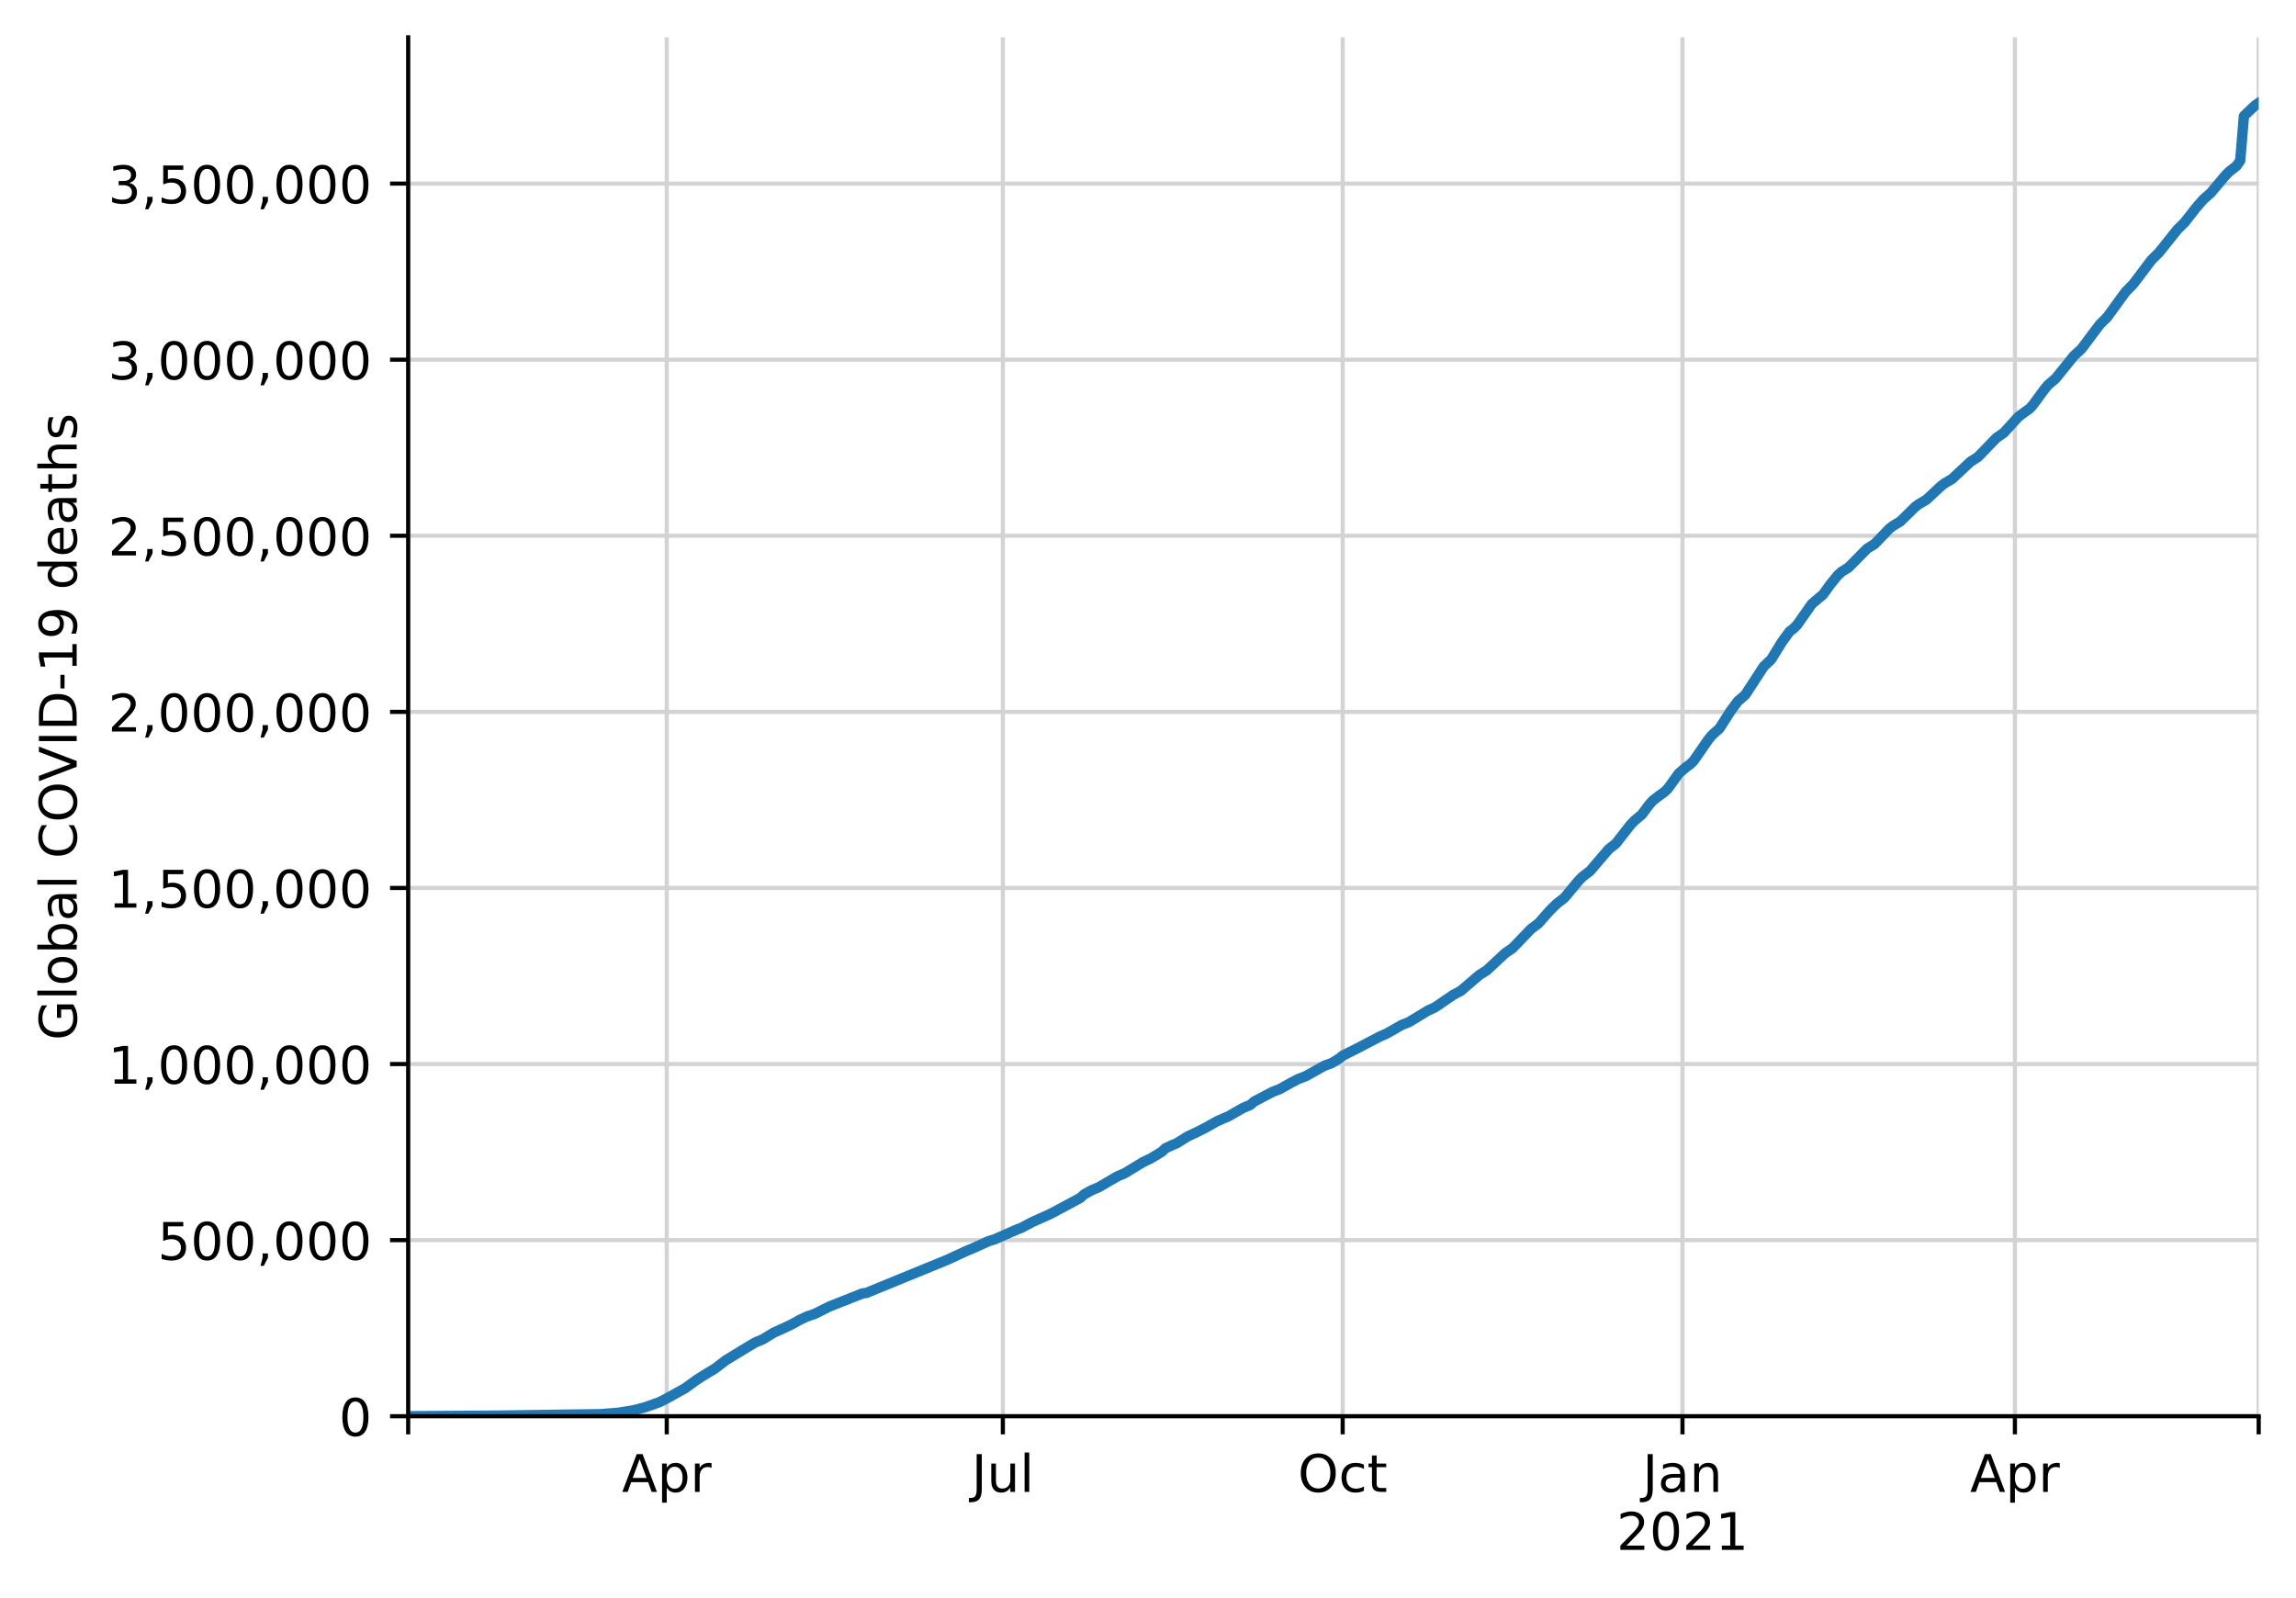
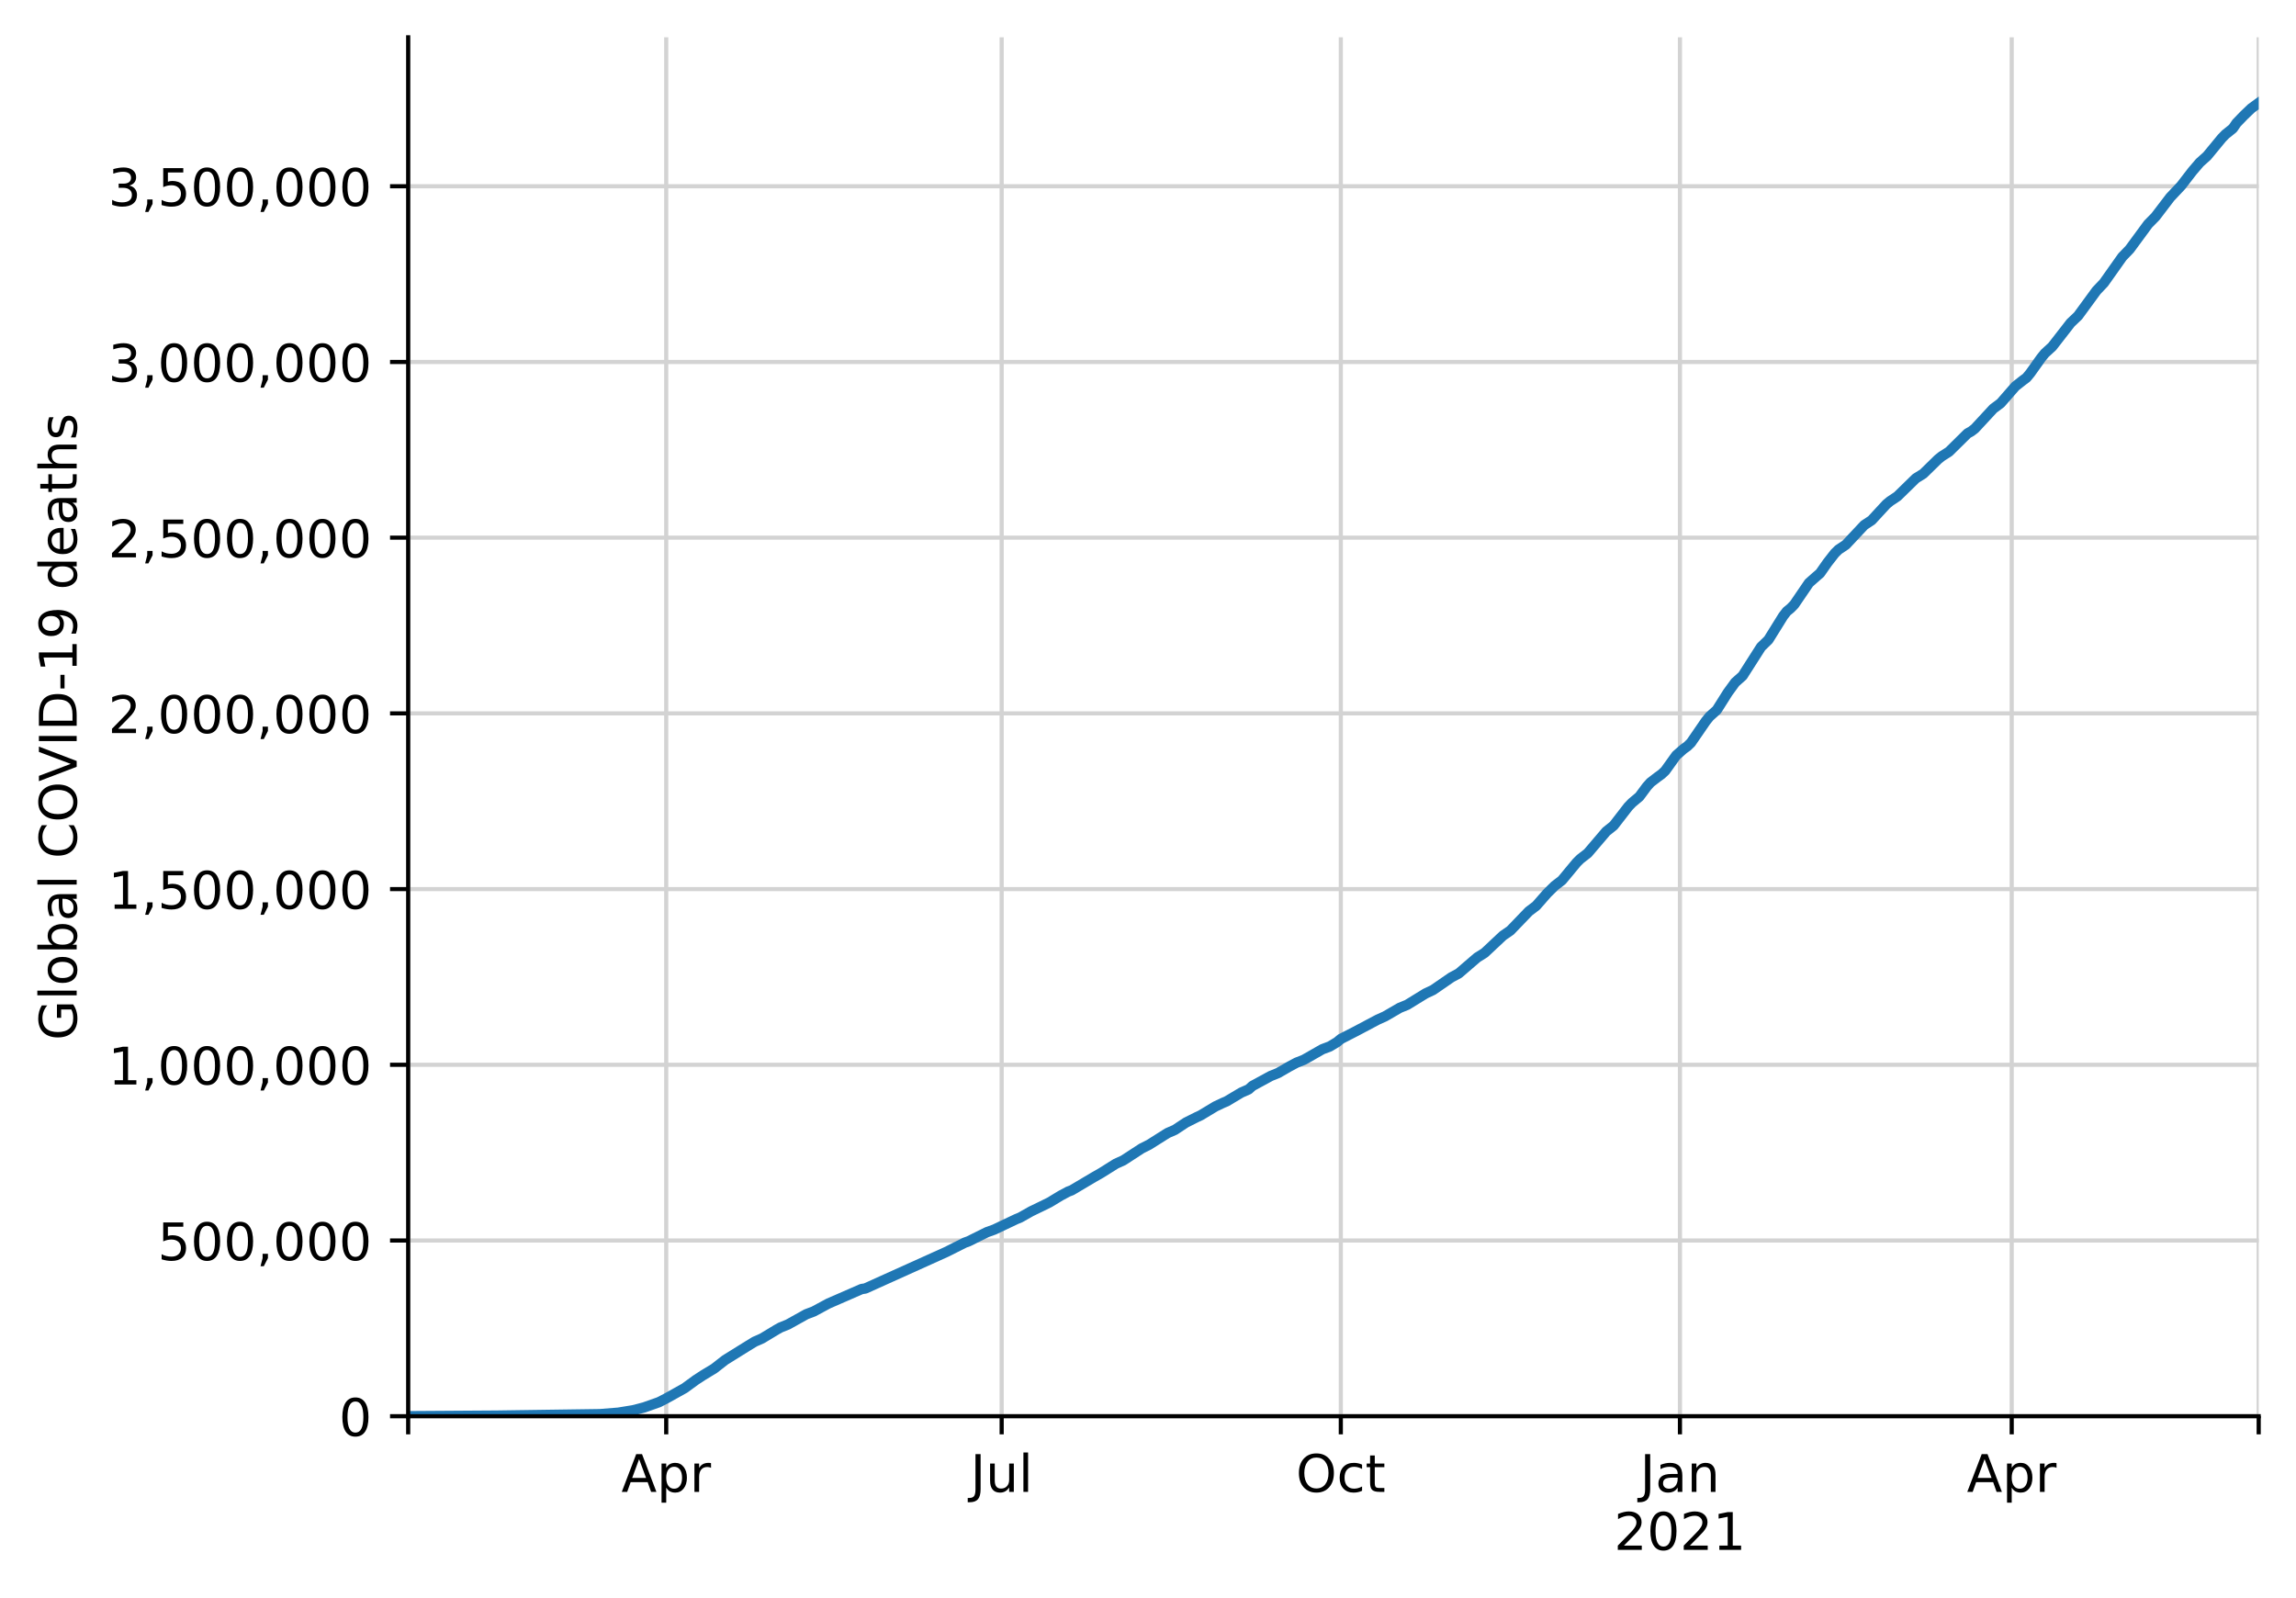
<svg xmlns="http://www.w3.org/2000/svg" xmlns:xlink="http://www.w3.org/1999/xlink" height="308.388pt" version="1.1" viewBox="0 0 443.092 308.388" width="443.092pt">
  <defs>
    <style type="text/css">
*{stroke-linecap:butt;stroke-linejoin:round;}
  </style>
  </defs>
  <g id="figure_1">
    <g id="patch_1">
      <path d="M 0 308.388  L 443.092 308.388  L 443.092 0  L 0 0  z " style="fill:#ffffff;" />
    </g>
    <g id="axes_1">
      <g id="patch_2">
        <path d="M 78.772 273.312  L 435.892 273.312  L 435.892 7.2  L 78.772 7.2  z " style="fill:#ffffff;" />
      </g>
      <g id="matplotlib.axis_1">
        <g id="xtick_1">
          <g id="line2d_1">
-             <path clip-path="url(#p95d983fa10)" d="M 78.772 273.312  L 78.772 7.2  " style="fill:none;stroke:#d3d3d3;stroke-linecap:square;stroke-width:0.8;" />
+             <path clip-path="url(#p50f7c7bfc7)" d="M 78.772 273.312  L 78.772 7.2  " style="fill:none;stroke:#d3d3d3;stroke-linecap:square;stroke-width:0.8;" />
          </g>
          <g id="line2d_2">
            <defs>
-               <path d="M 0 0  L 0 3.5  " id="m75d530a889" style="stroke:#000000;stroke-width:0.8;" />
-             </defs>
-             <g>
-               <use style="stroke:#000000;stroke-width:0.8;" x="78.772" xlink:href="#m75d530a889" y="273.312" />
+               <path d="M 0 0  L 0 3.5  " id="m0b26cf4334" style="stroke:#000000;stroke-width:0.8;" />
+             </defs>
+             <g>
+               <use style="stroke:#000000;stroke-width:0.8;" x="78.772" xlink:href="#m0b26cf4334" y="273.312" />
            </g>
          </g>
        </g>
        <g id="xtick_2">
          <g id="line2d_3">
-             <path clip-path="url(#p95d983fa10)" d="M 128.669 273.312  L 128.669 7.2  " style="fill:none;stroke:#d3d3d3;stroke-linecap:square;stroke-width:0.8;" />
+             <path clip-path="url(#p50f7c7bfc7)" d="M 128.569 273.312  L 128.569 7.2  " style="fill:none;stroke:#d3d3d3;stroke-linecap:square;stroke-width:0.8;" />
          </g>
          <g id="line2d_4">
            <g>
-               <use style="stroke:#000000;stroke-width:0.8;" x="128.669" xlink:href="#m75d530a889" y="273.312" />
+               <use style="stroke:#000000;stroke-width:0.8;" x="128.569" xlink:href="#m0b26cf4334" y="273.312" />
            </g>
          </g>
          <g id="text_1">
            <defs>
              <path d="M 34.188 63.188  L 20.797 26.906  L 47.609 26.906  z M 28.609 72.906  L 39.797 72.906  L 67.578 0  L 57.328 0  L 50.688 18.703  L 17.828 18.703  L 11.188 0  L 0.781 0  z " id="DejaVuSans-65" />
              <path d="M 18.109 8.203  L 18.109 -20.797  L 9.078 -20.797  L 9.078 54.688  L 18.109 54.688  L 18.109 46.391  Q 20.953 51.266 25.266 53.625  Q 29.594 56 35.594 56  Q 45.562 56 51.781 48.094  Q 58.016 40.188 58.016 27.297  Q 58.016 14.406 51.781 6.484  Q 45.562 -1.422 35.594 -1.422  Q 29.594 -1.422 25.266 0.953  Q 20.953 3.328 18.109 8.203  z M 48.688 27.297  Q 48.688 37.203 44.609 42.844  Q 40.531 48.484 33.406 48.484  Q 26.266 48.484 22.188 42.844  Q 18.109 37.203 18.109 27.297  Q 18.109 17.391 22.188 11.75  Q 26.266 6.109 33.406 6.109  Q 40.531 6.109 44.609 11.75  Q 48.688 17.391 48.688 27.297  z " id="DejaVuSans-112" />
              <path d="M 41.109 46.297  Q 39.594 47.172 37.812 47.578  Q 36.031 48 33.891 48  Q 26.266 48 22.188 43.047  Q 18.109 38.094 18.109 28.812  L 18.109 0  L 9.078 0  L 9.078 54.688  L 18.109 54.688  L 18.109 46.188  Q 20.953 51.172 25.484 53.578  Q 30.031 56 36.531 56  Q 37.453 56 38.578 55.875  Q 39.703 55.766 41.062 55.516  z " id="DejaVuSans-114" />
            </defs>
-             <g transform="translate(120.0189 287.9104)scale(0.1 -0.1)">
+             <g transform="translate(119.9195 287.9104)scale(0.1 -0.1)">
              <use xlink:href="#DejaVuSans-65" />
              <use x="68.408" xlink:href="#DejaVuSans-112" />
              <use x="131.885" xlink:href="#DejaVuSans-114" />
            </g>
          </g>
        </g>
        <g id="xtick_3">
          <g id="line2d_5">
-             <path clip-path="url(#p95d983fa10)" d="M 193.535 273.312  L 193.535 7.2  " style="fill:none;stroke:#d3d3d3;stroke-linecap:square;stroke-width:0.8;" />
+             <path clip-path="url(#p50f7c7bfc7)" d="M 193.306 273.312  L 193.306 7.2  " style="fill:none;stroke:#d3d3d3;stroke-linecap:square;stroke-width:0.8;" />
          </g>
          <g id="line2d_6">
            <g>
-               <use style="stroke:#000000;stroke-width:0.8;" x="193.535" xlink:href="#m75d530a889" y="273.312" />
+               <use style="stroke:#000000;stroke-width:0.8;" x="193.306" xlink:href="#m0b26cf4334" y="273.312" />
            </g>
          </g>
          <g id="text_2">
            <defs>
              <path d="M 9.812 72.906  L 19.672 72.906  L 19.672 5.078  Q 19.672 -8.109 14.672 -14.062  Q 9.672 -20.016 -1.422 -20.016  L -5.172 -20.016  L -5.172 -11.719  L -2.094 -11.719  Q 4.438 -11.719 7.125 -8.047  Q 9.812 -4.391 9.812 5.078  z " id="DejaVuSans-74" />
              <path d="M 8.5 21.578  L 8.5 54.688  L 17.484 54.688  L 17.484 21.922  Q 17.484 14.156 20.5 10.266  Q 23.531 6.391 29.594 6.391  Q 36.859 6.391 41.078 11.031  Q 45.312 15.672 45.312 23.688  L 45.312 54.688  L 54.297 54.688  L 54.297 0  L 45.312 0  L 45.312 8.406  Q 42.047 3.422 37.719 1  Q 33.406 -1.422 27.688 -1.422  Q 18.266 -1.422 13.375 4.438  Q 8.5 10.297 8.5 21.578  z M 31.109 56  z " id="DejaVuSans-117" />
              <path d="M 9.422 75.984  L 18.406 75.984  L 18.406 0  L 9.422 0  z " id="DejaVuSans-108" />
            </defs>
-             <g transform="translate(187.5022 287.9104)scale(0.1 -0.1)">
+             <g transform="translate(187.2736 287.9104)scale(0.1 -0.1)">
              <use xlink:href="#DejaVuSans-74" />
              <use x="29.492" xlink:href="#DejaVuSans-117" />
              <use x="92.871" xlink:href="#DejaVuSans-108" />
            </g>
          </g>
        </g>
        <g id="xtick_4">
          <g id="line2d_7">
-             <path clip-path="url(#p95d983fa10)" d="M 259.114 273.312  L 259.114 7.2  " style="fill:none;stroke:#d3d3d3;stroke-linecap:square;stroke-width:0.8;" />
+             <path clip-path="url(#p50f7c7bfc7)" d="M 258.755 273.312  L 258.755 7.2  " style="fill:none;stroke:#d3d3d3;stroke-linecap:square;stroke-width:0.8;" />
          </g>
          <g id="line2d_8">
            <g>
-               <use style="stroke:#000000;stroke-width:0.8;" x="259.114" xlink:href="#m75d530a889" y="273.312" />
+               <use style="stroke:#000000;stroke-width:0.8;" x="258.755" xlink:href="#m0b26cf4334" y="273.312" />
            </g>
          </g>
          <g id="text_3">
            <defs>
              <path d="M 39.406 66.219  Q 28.656 66.219 22.328 58.203  Q 16.016 50.203 16.016 36.375  Q 16.016 22.609 22.328 14.594  Q 28.656 6.594 39.406 6.594  Q 50.141 6.594 56.422 14.594  Q 62.703 22.609 62.703 36.375  Q 62.703 50.203 56.422 58.203  Q 50.141 66.219 39.406 66.219  z M 39.406 74.219  Q 54.734 74.219 63.906 63.938  Q 73.094 53.656 73.094 36.375  Q 73.094 19.141 63.906 8.859  Q 54.734 -1.422 39.406 -1.422  Q 24.031 -1.422 14.812 8.828  Q 5.609 19.094 5.609 36.375  Q 5.609 53.656 14.812 63.938  Q 24.031 74.219 39.406 74.219  z " id="DejaVuSans-79" />
              <path d="M 48.781 52.594  L 48.781 44.188  Q 44.969 46.297 41.141 47.344  Q 37.312 48.391 33.406 48.391  Q 24.656 48.391 19.812 42.844  Q 14.984 37.312 14.984 27.297  Q 14.984 17.281 19.812 11.734  Q 24.656 6.203 33.406 6.203  Q 37.312 6.203 41.141 7.25  Q 44.969 8.297 48.781 10.406  L 48.781 2.094  Q 45.016 0.344 40.984 -0.531  Q 36.969 -1.422 32.422 -1.422  Q 20.062 -1.422 12.781 6.344  Q 5.516 14.109 5.516 27.297  Q 5.516 40.672 12.859 48.328  Q 20.219 56 33.016 56  Q 37.156 56 41.109 55.141  Q 45.062 54.297 48.781 52.594  z " id="DejaVuSans-99" />
              <path d="M 18.312 70.219  L 18.312 54.688  L 36.812 54.688  L 36.812 47.703  L 18.312 47.703  L 18.312 18.016  Q 18.312 11.328 20.141 9.422  Q 21.969 7.516 27.594 7.516  L 36.812 7.516  L 36.812 0  L 27.594 0  Q 17.188 0 13.234 3.875  Q 9.281 7.766 9.281 18.016  L 9.281 47.703  L 2.688 47.703  L 2.688 54.688  L 9.281 54.688  L 9.281 70.219  z " id="DejaVuSans-116" />
            </defs>
-             <g transform="translate(250.4686 287.9104)scale(0.1 -0.1)">
+             <g transform="translate(250.1094 287.9104)scale(0.1 -0.1)">
              <use xlink:href="#DejaVuSans-79" />
              <use x="78.711" xlink:href="#DejaVuSans-99" />
              <use x="133.691" xlink:href="#DejaVuSans-116" />
            </g>
          </g>
        </g>
        <g id="xtick_5">
          <g id="line2d_9">
-             <path clip-path="url(#p95d983fa10)" d="M 324.693 273.312  L 324.693 7.2  " style="fill:none;stroke:#d3d3d3;stroke-linecap:square;stroke-width:0.8;" />
+             <path clip-path="url(#p50f7c7bfc7)" d="M 324.203 273.312  L 324.203 7.2  " style="fill:none;stroke:#d3d3d3;stroke-linecap:square;stroke-width:0.8;" />
          </g>
          <g id="line2d_10">
            <g>
-               <use style="stroke:#000000;stroke-width:0.8;" x="324.693" xlink:href="#m75d530a889" y="273.312" />
+               <use style="stroke:#000000;stroke-width:0.8;" x="324.203" xlink:href="#m0b26cf4334" y="273.312" />
            </g>
          </g>
          <g id="text_4">
            <defs>
              <path d="M 34.281 27.484  Q 23.391 27.484 19.188 25  Q 14.984 22.516 14.984 16.5  Q 14.984 11.719 18.141 8.906  Q 21.297 6.109 26.703 6.109  Q 34.188 6.109 38.703 11.406  Q 43.219 16.703 43.219 25.484  L 43.219 27.484  z M 52.203 31.203  L 52.203 0  L 43.219 0  L 43.219 8.297  Q 40.141 3.328 35.547 0.953  Q 30.953 -1.422 24.312 -1.422  Q 15.922 -1.422 10.953 3.297  Q 6 8.016 6 15.922  Q 6 25.141 12.172 29.828  Q 18.359 34.516 30.609 34.516  L 43.219 34.516  L 43.219 35.406  Q 43.219 41.609 39.141 45  Q 35.062 48.391 27.688 48.391  Q 23 48.391 18.547 47.266  Q 14.109 46.141 10.016 43.891  L 10.016 52.203  Q 14.938 54.109 19.578 55.047  Q 24.219 56 28.609 56  Q 40.484 56 46.344 49.844  Q 52.203 43.703 52.203 31.203  z " id="DejaVuSans-97" />
              <path d="M 54.891 33.016  L 54.891 0  L 45.906 0  L 45.906 32.719  Q 45.906 40.484 42.875 44.328  Q 39.844 48.188 33.797 48.188  Q 26.516 48.188 22.312 43.547  Q 18.109 38.922 18.109 30.906  L 18.109 0  L 9.078 0  L 9.078 54.688  L 18.109 54.688  L 18.109 46.188  Q 21.344 51.125 25.703 53.562  Q 30.078 56 35.797 56  Q 45.219 56 50.047 50.172  Q 54.891 44.344 54.891 33.016  z " id="DejaVuSans-110" />
            </defs>
-             <g transform="translate(316.985 287.9104)scale(0.1 -0.1)">
+             <g transform="translate(316.4951 287.9104)scale(0.1 -0.1)">
              <use xlink:href="#DejaVuSans-74" />
              <use x="29.492" xlink:href="#DejaVuSans-97" />
              <use x="90.771" xlink:href="#DejaVuSans-110" />
            </g>
            <defs>
              <path d="M 19.188 8.297  L 53.609 8.297  L 53.609 0  L 7.328 0  L 7.328 8.297  Q 12.938 14.109 22.625 23.891  Q 32.328 33.688 34.812 36.531  Q 39.547 41.844 41.422 45.531  Q 43.312 49.219 43.312 52.781  Q 43.312 58.594 39.234 62.25  Q 35.156 65.922 28.609 65.922  Q 23.969 65.922 18.812 64.312  Q 13.672 62.703 7.812 59.422  L 7.812 69.391  Q 13.766 71.781 18.938 73  Q 24.125 74.219 28.422 74.219  Q 39.75 74.219 46.484 68.547  Q 53.219 62.891 53.219 53.422  Q 53.219 48.922 51.531 44.891  Q 49.859 40.875 45.406 35.406  Q 44.188 33.984 37.641 27.219  Q 31.109 20.453 19.188 8.297  z " id="DejaVuSans-50" />
              <path d="M 31.781 66.406  Q 24.172 66.406 20.328 58.906  Q 16.5 51.422 16.5 36.375  Q 16.5 21.391 20.328 13.891  Q 24.172 6.391 31.781 6.391  Q 39.453 6.391 43.281 13.891  Q 47.125 21.391 47.125 36.375  Q 47.125 51.422 43.281 58.906  Q 39.453 66.406 31.781 66.406  z M 31.781 74.219  Q 44.047 74.219 50.516 64.516  Q 56.984 54.828 56.984 36.375  Q 56.984 17.969 50.516 8.266  Q 44.047 -1.422 31.781 -1.422  Q 19.531 -1.422 13.062 8.266  Q 6.594 17.969 6.594 36.375  Q 6.594 54.828 13.062 64.516  Q 19.531 74.219 31.781 74.219  z " id="DejaVuSans-48" />
              <path d="M 12.406 8.297  L 28.516 8.297  L 28.516 63.922  L 10.984 60.406  L 10.984 69.391  L 28.422 72.906  L 38.281 72.906  L 38.281 8.297  L 54.391 8.297  L 54.391 0  L 12.406 0  z " id="DejaVuSans-49" />
            </defs>
-             <g transform="translate(311.9678 299.1082)scale(0.1 -0.1)">
+             <g transform="translate(311.478 299.1082)scale(0.1 -0.1)">
              <use xlink:href="#DejaVuSans-50" />
              <use x="63.623" xlink:href="#DejaVuSans-48" />
              <use x="127.246" xlink:href="#DejaVuSans-50" />
              <use x="190.869" xlink:href="#DejaVuSans-49" />
            </g>
          </g>
        </g>
        <g id="xtick_6">
          <g id="line2d_11">
-             <path clip-path="url(#p95d983fa10)" d="M 388.846 273.312  L 388.846 7.2  " style="fill:none;stroke:#d3d3d3;stroke-linecap:square;stroke-width:0.8;" />
+             <path clip-path="url(#p50f7c7bfc7)" d="M 388.228 273.312  L 388.228 7.2  " style="fill:none;stroke:#d3d3d3;stroke-linecap:square;stroke-width:0.8;" />
          </g>
          <g id="line2d_12">
            <g>
-               <use style="stroke:#000000;stroke-width:0.8;" x="388.846" xlink:href="#m75d530a889" y="273.312" />
+               <use style="stroke:#000000;stroke-width:0.8;" x="388.228" xlink:href="#m0b26cf4334" y="273.312" />
            </g>
          </g>
          <g id="text_5">
-             <g transform="translate(380.1961 287.9104)scale(0.1 -0.1)">
+             <g transform="translate(379.5784 287.9104)scale(0.1 -0.1)">
              <use xlink:href="#DejaVuSans-65" />
              <use x="68.408" xlink:href="#DejaVuSans-112" />
              <use x="131.885" xlink:href="#DejaVuSans-114" />
            </g>
          </g>
        </g>
        <g id="xtick_7">
          <g id="line2d_13">
-             <path clip-path="url(#p95d983fa10)" d="M 435.892 273.312  L 435.892 7.2  " style="fill:none;stroke:#d3d3d3;stroke-linecap:square;stroke-width:0.8;" />
+             <path clip-path="url(#p50f7c7bfc7)" d="M 435.892 273.312  L 435.892 7.2  " style="fill:none;stroke:#d3d3d3;stroke-linecap:square;stroke-width:0.8;" />
          </g>
          <g id="line2d_14">
            <g>
-               <use style="stroke:#000000;stroke-width:0.8;" x="435.892" xlink:href="#m75d530a889" y="273.312" />
+               <use style="stroke:#000000;stroke-width:0.8;" x="435.892" xlink:href="#m0b26cf4334" y="273.312" />
            </g>
          </g>
        </g>
      </g>
      <g id="matplotlib.axis_2">
        <g id="ytick_1">
          <g id="line2d_15">
-             <path clip-path="url(#p95d983fa10)" d="M 78.772 273.312  L 435.892 273.312  " style="fill:none;stroke:#d3d3d3;stroke-linecap:square;stroke-width:0.8;" />
+             <path clip-path="url(#p50f7c7bfc7)" d="M 78.772 273.312  L 435.892 273.312  " style="fill:none;stroke:#d3d3d3;stroke-linecap:square;stroke-width:0.8;" />
          </g>
          <g id="line2d_16">
            <defs>
-               <path d="M 0 0  L -3.5 0  " id="m8a4034eed6" style="stroke:#000000;stroke-width:0.8;" />
-             </defs>
-             <g>
-               <use style="stroke:#000000;stroke-width:0.8;" x="78.772" xlink:href="#m8a4034eed6" y="273.312" />
+               <path d="M 0 0  L -3.5 0  " id="m0b80f9c0ab" style="stroke:#000000;stroke-width:0.8;" />
+             </defs>
+             <g>
+               <use style="stroke:#000000;stroke-width:0.8;" x="78.772" xlink:href="#m0b80f9c0ab" y="273.312" />
            </g>
          </g>
          <g id="text_6">
            <g transform="translate(65.40937 277.1112)scale(0.1 -0.1)">
              <use xlink:href="#DejaVuSans-48" />
            </g>
          </g>
        </g>
        <g id="ytick_2">
          <g id="line2d_17">
-             <path clip-path="url(#p95d983fa10)" d="M 78.772 239.329  L 435.892 239.329  " style="fill:none;stroke:#d3d3d3;stroke-linecap:square;stroke-width:0.8;" />
+             <path clip-path="url(#p50f7c7bfc7)" d="M 78.772 239.402  L 435.892 239.402  " style="fill:none;stroke:#d3d3d3;stroke-linecap:square;stroke-width:0.8;" />
          </g>
          <g id="line2d_18">
            <g>
-               <use style="stroke:#000000;stroke-width:0.8;" x="78.772" xlink:href="#m8a4034eed6" y="239.329" />
+               <use style="stroke:#000000;stroke-width:0.8;" x="78.772" xlink:href="#m0b80f9c0ab" y="239.402" />
            </g>
          </g>
          <g id="text_7">
            <defs>
              <path d="M 10.797 72.906  L 49.516 72.906  L 49.516 64.594  L 19.828 64.594  L 19.828 46.734  Q 21.969 47.469 24.109 47.828  Q 26.266 48.188 28.422 48.188  Q 40.625 48.188 47.75 41.5  Q 54.891 34.812 54.891 23.391  Q 54.891 11.625 47.562 5.094  Q 40.234 -1.422 26.906 -1.422  Q 22.312 -1.422 17.547 -0.641  Q 12.797 0.141 7.719 1.703  L 7.719 11.625  Q 12.109 9.234 16.797 8.062  Q 21.484 6.891 26.703 6.891  Q 35.156 6.891 40.078 11.328  Q 45.016 15.766 45.016 23.391  Q 45.016 31 40.078 35.438  Q 35.156 39.891 26.703 39.891  Q 22.75 39.891 18.812 39.016  Q 14.891 38.141 10.797 36.281  z " id="DejaVuSans-53" />
              <path d="M 11.719 12.406  L 22.016 12.406  L 22.016 4  L 14.016 -11.625  L 7.719 -11.625  L 11.719 4  z " id="DejaVuSans-44" />
            </defs>
-             <g transform="translate(30.41875 243.1279)scale(0.1 -0.1)">
+             <g transform="translate(30.41875 243.2013)scale(0.1 -0.1)">
              <use xlink:href="#DejaVuSans-53" />
              <use x="63.623" xlink:href="#DejaVuSans-48" />
              <use x="127.246" xlink:href="#DejaVuSans-48" />
              <use x="190.869" xlink:href="#DejaVuSans-44" />
              <use x="222.656" xlink:href="#DejaVuSans-48" />
              <use x="286.279" xlink:href="#DejaVuSans-48" />
              <use x="349.902" xlink:href="#DejaVuSans-48" />
            </g>
          </g>
        </g>
        <g id="ytick_3">
          <g id="line2d_19">
-             <path clip-path="url(#p95d983fa10)" d="M 78.772 205.345  L 435.892 205.345  " style="fill:none;stroke:#d3d3d3;stroke-linecap:square;stroke-width:0.8;" />
+             <path clip-path="url(#p50f7c7bfc7)" d="M 78.772 205.492  L 435.892 205.492  " style="fill:none;stroke:#d3d3d3;stroke-linecap:square;stroke-width:0.8;" />
          </g>
          <g id="line2d_20">
            <g>
-               <use style="stroke:#000000;stroke-width:0.8;" x="78.772" xlink:href="#m8a4034eed6" y="205.345" />
+               <use style="stroke:#000000;stroke-width:0.8;" x="78.772" xlink:href="#m0b80f9c0ab" y="205.492" />
            </g>
          </g>
          <g id="text_8">
-             <g transform="translate(20.87813 209.1445)scale(0.1 -0.1)">
+             <g transform="translate(20.87813 209.2914)scale(0.1 -0.1)">
              <use xlink:href="#DejaVuSans-49" />
              <use x="63.623" xlink:href="#DejaVuSans-44" />
              <use x="95.41" xlink:href="#DejaVuSans-48" />
              <use x="159.033" xlink:href="#DejaVuSans-48" />
              <use x="222.656" xlink:href="#DejaVuSans-48" />
              <use x="286.279" xlink:href="#DejaVuSans-44" />
              <use x="318.066" xlink:href="#DejaVuSans-48" />
              <use x="381.689" xlink:href="#DejaVuSans-48" />
              <use x="445.312" xlink:href="#DejaVuSans-48" />
            </g>
          </g>
        </g>
        <g id="ytick_4">
          <g id="line2d_21">
-             <path clip-path="url(#p95d983fa10)" d="M 78.772 171.362  L 435.892 171.362  " style="fill:none;stroke:#d3d3d3;stroke-linecap:square;stroke-width:0.8;" />
+             <path clip-path="url(#p50f7c7bfc7)" d="M 78.772 171.582  L 435.892 171.582  " style="fill:none;stroke:#d3d3d3;stroke-linecap:square;stroke-width:0.8;" />
          </g>
          <g id="line2d_22">
            <g>
-               <use style="stroke:#000000;stroke-width:0.8;" x="78.772" xlink:href="#m8a4034eed6" y="171.362" />
+               <use style="stroke:#000000;stroke-width:0.8;" x="78.772" xlink:href="#m0b80f9c0ab" y="171.582" />
            </g>
          </g>
          <g id="text_9">
-             <g transform="translate(20.87813 175.1611)scale(0.1 -0.1)">
+             <g transform="translate(20.87813 175.3815)scale(0.1 -0.1)">
              <use xlink:href="#DejaVuSans-49" />
              <use x="63.623" xlink:href="#DejaVuSans-44" />
              <use x="95.41" xlink:href="#DejaVuSans-53" />
              <use x="159.033" xlink:href="#DejaVuSans-48" />
              <use x="222.656" xlink:href="#DejaVuSans-48" />
              <use x="286.279" xlink:href="#DejaVuSans-44" />
              <use x="318.066" xlink:href="#DejaVuSans-48" />
              <use x="381.689" xlink:href="#DejaVuSans-48" />
              <use x="445.312" xlink:href="#DejaVuSans-48" />
            </g>
          </g>
        </g>
        <g id="ytick_5">
          <g id="line2d_23">
-             <path clip-path="url(#p95d983fa10)" d="M 78.772 137.379  L 435.892 137.379  " style="fill:none;stroke:#d3d3d3;stroke-linecap:square;stroke-width:0.8;" />
+             <path clip-path="url(#p50f7c7bfc7)" d="M 78.772 137.672  L 435.892 137.672  " style="fill:none;stroke:#d3d3d3;stroke-linecap:square;stroke-width:0.8;" />
          </g>
          <g id="line2d_24">
            <g>
-               <use style="stroke:#000000;stroke-width:0.8;" x="78.772" xlink:href="#m8a4034eed6" y="137.379" />
+               <use style="stroke:#000000;stroke-width:0.8;" x="78.772" xlink:href="#m0b80f9c0ab" y="137.672" />
            </g>
          </g>
          <g id="text_10">
-             <g transform="translate(20.87813 141.1778)scale(0.1 -0.1)">
+             <g transform="translate(20.87813 141.4716)scale(0.1 -0.1)">
              <use xlink:href="#DejaVuSans-50" />
              <use x="63.623" xlink:href="#DejaVuSans-44" />
              <use x="95.41" xlink:href="#DejaVuSans-48" />
              <use x="159.033" xlink:href="#DejaVuSans-48" />
              <use x="222.656" xlink:href="#DejaVuSans-48" />
              <use x="286.279" xlink:href="#DejaVuSans-44" />
              <use x="318.066" xlink:href="#DejaVuSans-48" />
              <use x="381.689" xlink:href="#DejaVuSans-48" />
              <use x="445.312" xlink:href="#DejaVuSans-48" />
            </g>
          </g>
        </g>
        <g id="ytick_6">
          <g id="line2d_25">
-             <path clip-path="url(#p95d983fa10)" d="M 78.772 103.395  L 435.892 103.395  " style="fill:none;stroke:#d3d3d3;stroke-linecap:square;stroke-width:0.8;" />
+             <path clip-path="url(#p50f7c7bfc7)" d="M 78.772 103.762  L 435.892 103.762  " style="fill:none;stroke:#d3d3d3;stroke-linecap:square;stroke-width:0.8;" />
          </g>
          <g id="line2d_26">
            <g>
-               <use style="stroke:#000000;stroke-width:0.8;" x="78.772" xlink:href="#m8a4034eed6" y="103.395" />
+               <use style="stroke:#000000;stroke-width:0.8;" x="78.772" xlink:href="#m0b80f9c0ab" y="103.762" />
            </g>
          </g>
          <g id="text_11">
-             <g transform="translate(20.87813 107.1944)scale(0.1 -0.1)">
+             <g transform="translate(20.87813 107.5616)scale(0.1 -0.1)">
              <use xlink:href="#DejaVuSans-50" />
              <use x="63.623" xlink:href="#DejaVuSans-44" />
              <use x="95.41" xlink:href="#DejaVuSans-53" />
              <use x="159.033" xlink:href="#DejaVuSans-48" />
              <use x="222.656" xlink:href="#DejaVuSans-48" />
              <use x="286.279" xlink:href="#DejaVuSans-44" />
              <use x="318.066" xlink:href="#DejaVuSans-48" />
              <use x="381.689" xlink:href="#DejaVuSans-48" />
              <use x="445.312" xlink:href="#DejaVuSans-48" />
            </g>
          </g>
        </g>
        <g id="ytick_7">
          <g id="line2d_27">
-             <path clip-path="url(#p95d983fa10)" d="M 78.772 69.412  L 435.892 69.412  " style="fill:none;stroke:#d3d3d3;stroke-linecap:square;stroke-width:0.8;" />
+             <path clip-path="url(#p50f7c7bfc7)" d="M 78.772 69.853  L 435.892 69.853  " style="fill:none;stroke:#d3d3d3;stroke-linecap:square;stroke-width:0.8;" />
          </g>
          <g id="line2d_28">
            <g>
-               <use style="stroke:#000000;stroke-width:0.8;" x="78.772" xlink:href="#m8a4034eed6" y="69.412" />
+               <use style="stroke:#000000;stroke-width:0.8;" x="78.772" xlink:href="#m0b80f9c0ab" y="69.853" />
            </g>
          </g>
          <g id="text_12">
            <defs>
              <path d="M 40.578 39.312  Q 47.656 37.797 51.625 33  Q 55.609 28.219 55.609 21.188  Q 55.609 10.406 48.188 4.484  Q 40.766 -1.422 27.094 -1.422  Q 22.516 -1.422 17.656 -0.516  Q 12.797 0.391 7.625 2.203  L 7.625 11.719  Q 11.719 9.328 16.594 8.109  Q 21.484 6.891 26.812 6.891  Q 36.078 6.891 40.938 10.547  Q 45.797 14.203 45.797 21.188  Q 45.797 27.641 41.281 31.266  Q 36.766 34.906 28.719 34.906  L 20.219 34.906  L 20.219 43.016  L 29.109 43.016  Q 36.375 43.016 40.234 45.922  Q 44.094 48.828 44.094 54.297  Q 44.094 59.906 40.109 62.906  Q 36.141 65.922 28.719 65.922  Q 24.656 65.922 20.016 65.031  Q 15.375 64.156 9.812 62.312  L 9.812 71.094  Q 15.438 72.656 20.344 73.438  Q 25.25 74.219 29.594 74.219  Q 40.828 74.219 47.359 69.109  Q 53.906 64.016 53.906 55.328  Q 53.906 49.266 50.438 45.094  Q 46.969 40.922 40.578 39.312  z " id="DejaVuSans-51" />
            </defs>
-             <g transform="translate(20.87813 73.21108)scale(0.1 -0.1)">
+             <g transform="translate(20.87813 73.65173)scale(0.1 -0.1)">
              <use xlink:href="#DejaVuSans-51" />
              <use x="63.623" xlink:href="#DejaVuSans-44" />
              <use x="95.41" xlink:href="#DejaVuSans-48" />
              <use x="159.033" xlink:href="#DejaVuSans-48" />
              <use x="222.656" xlink:href="#DejaVuSans-48" />
              <use x="286.279" xlink:href="#DejaVuSans-44" />
              <use x="318.066" xlink:href="#DejaVuSans-48" />
              <use x="381.689" xlink:href="#DejaVuSans-48" />
              <use x="445.312" xlink:href="#DejaVuSans-48" />
            </g>
          </g>
        </g>
        <g id="ytick_8">
          <g id="line2d_29">
-             <path clip-path="url(#p95d983fa10)" d="M 78.772 35.429  L 435.892 35.429  " style="fill:none;stroke:#d3d3d3;stroke-linecap:square;stroke-width:0.8;" />
+             <path clip-path="url(#p50f7c7bfc7)" d="M 78.772 35.943  L 435.892 35.943  " style="fill:none;stroke:#d3d3d3;stroke-linecap:square;stroke-width:0.8;" />
          </g>
          <g id="line2d_30">
            <g>
-               <use style="stroke:#000000;stroke-width:0.8;" x="78.772" xlink:href="#m8a4034eed6" y="35.429" />
+               <use style="stroke:#000000;stroke-width:0.8;" x="78.772" xlink:href="#m0b80f9c0ab" y="35.943" />
            </g>
          </g>
          <g id="text_13">
-             <g transform="translate(20.87813 39.22772)scale(0.1 -0.1)">
+             <g transform="translate(20.87813 39.74182)scale(0.1 -0.1)">
              <use xlink:href="#DejaVuSans-51" />
              <use x="63.623" xlink:href="#DejaVuSans-44" />
              <use x="95.41" xlink:href="#DejaVuSans-53" />
              <use x="159.033" xlink:href="#DejaVuSans-48" />
              <use x="222.656" xlink:href="#DejaVuSans-48" />
              <use x="286.279" xlink:href="#DejaVuSans-44" />
              <use x="318.066" xlink:href="#DejaVuSans-48" />
              <use x="381.689" xlink:href="#DejaVuSans-48" />
              <use x="445.312" xlink:href="#DejaVuSans-48" />
            </g>
          </g>
        </g>
        <g id="text_14">
          <defs>
            <path d="M 59.516 10.406  L 59.516 29.984  L 43.406 29.984  L 43.406 38.094  L 69.281 38.094  L 69.281 6.781  Q 63.578 2.734 56.688 0.656  Q 49.812 -1.422 42 -1.422  Q 24.906 -1.422 15.25 8.562  Q 5.609 18.562 5.609 36.375  Q 5.609 54.25 15.25 64.234  Q 24.906 74.219 42 74.219  Q 49.125 74.219 55.547 72.453  Q 61.969 70.703 67.391 67.281  L 67.391 56.781  Q 61.922 61.422 55.766 63.766  Q 49.609 66.109 42.828 66.109  Q 29.438 66.109 22.719 58.641  Q 16.016 51.172 16.016 36.375  Q 16.016 21.625 22.719 14.156  Q 29.438 6.688 42.828 6.688  Q 48.047 6.688 52.141 7.594  Q 56.25 8.5 59.516 10.406  z " id="DejaVuSans-71" />
            <path d="M 30.609 48.391  Q 23.391 48.391 19.188 42.75  Q 14.984 37.109 14.984 27.297  Q 14.984 17.484 19.156 11.844  Q 23.344 6.203 30.609 6.203  Q 37.797 6.203 41.984 11.859  Q 46.188 17.531 46.188 27.297  Q 46.188 37.016 41.984 42.703  Q 37.797 48.391 30.609 48.391  z M 30.609 56  Q 42.328 56 49.016 48.375  Q 55.719 40.766 55.719 27.297  Q 55.719 13.875 49.016 6.219  Q 42.328 -1.422 30.609 -1.422  Q 18.844 -1.422 12.172 6.219  Q 5.516 13.875 5.516 27.297  Q 5.516 40.766 12.172 48.375  Q 18.844 56 30.609 56  z " id="DejaVuSans-111" />
            <path d="M 48.688 27.297  Q 48.688 37.203 44.609 42.844  Q 40.531 48.484 33.406 48.484  Q 26.266 48.484 22.188 42.844  Q 18.109 37.203 18.109 27.297  Q 18.109 17.391 22.188 11.75  Q 26.266 6.109 33.406 6.109  Q 40.531 6.109 44.609 11.75  Q 48.688 17.391 48.688 27.297  z M 18.109 46.391  Q 20.953 51.266 25.266 53.625  Q 29.594 56 35.594 56  Q 45.562 56 51.781 48.094  Q 58.016 40.188 58.016 27.297  Q 58.016 14.406 51.781 6.484  Q 45.562 -1.422 35.594 -1.422  Q 29.594 -1.422 25.266 0.953  Q 20.953 3.328 18.109 8.203  L 18.109 0  L 9.078 0  L 9.078 75.984  L 18.109 75.984  z " id="DejaVuSans-98" />
            <path id="DejaVuSans-32" />
            <path d="M 64.406 67.281  L 64.406 56.891  Q 59.422 61.531 53.781 63.812  Q 48.141 66.109 41.797 66.109  Q 29.297 66.109 22.656 58.469  Q 16.016 50.828 16.016 36.375  Q 16.016 21.969 22.656 14.328  Q 29.297 6.688 41.797 6.688  Q 48.141 6.688 53.781 8.984  Q 59.422 11.281 64.406 15.922  L 64.406 5.609  Q 59.234 2.094 53.438 0.328  Q 47.656 -1.422 41.219 -1.422  Q 24.656 -1.422 15.125 8.703  Q 5.609 18.844 5.609 36.375  Q 5.609 53.953 15.125 64.078  Q 24.656 74.219 41.219 74.219  Q 47.75 74.219 53.531 72.484  Q 59.328 70.75 64.406 67.281  z " id="DejaVuSans-67" />
            <path d="M 28.609 0  L 0.781 72.906  L 11.078 72.906  L 34.188 11.531  L 57.328 72.906  L 67.578 72.906  L 39.797 0  z " id="DejaVuSans-86" />
            <path d="M 9.812 72.906  L 19.672 72.906  L 19.672 0  L 9.812 0  z " id="DejaVuSans-73" />
            <path d="M 19.672 64.797  L 19.672 8.109  L 31.594 8.109  Q 46.688 8.109 53.688 14.938  Q 60.688 21.781 60.688 36.531  Q 60.688 51.172 53.688 57.984  Q 46.688 64.797 31.594 64.797  z M 9.812 72.906  L 30.078 72.906  Q 51.266 72.906 61.172 64.094  Q 71.094 55.281 71.094 36.531  Q 71.094 17.672 61.125 8.828  Q 51.172 0 30.078 0  L 9.812 0  z " id="DejaVuSans-68" />
            <path d="M 4.891 31.391  L 31.203 31.391  L 31.203 23.391  L 4.891 23.391  z " id="DejaVuSans-45" />
            <path d="M 10.984 1.516  L 10.984 10.5  Q 14.703 8.734 18.5 7.812  Q 22.312 6.891 25.984 6.891  Q 35.75 6.891 40.891 13.453  Q 46.047 20.016 46.781 33.406  Q 43.953 29.203 39.594 26.953  Q 35.25 24.703 29.984 24.703  Q 19.047 24.703 12.672 31.312  Q 6.297 37.938 6.297 49.422  Q 6.297 60.641 12.938 67.422  Q 19.578 74.219 30.609 74.219  Q 43.266 74.219 49.922 64.516  Q 56.594 54.828 56.594 36.375  Q 56.594 19.141 48.406 8.859  Q 40.234 -1.422 26.422 -1.422  Q 22.703 -1.422 18.891 -0.688  Q 15.094 0.047 10.984 1.516  z M 30.609 32.422  Q 37.25 32.422 41.125 36.953  Q 45.016 41.5 45.016 49.422  Q 45.016 57.281 41.125 61.844  Q 37.25 66.406 30.609 66.406  Q 23.969 66.406 20.094 61.844  Q 16.219 57.281 16.219 49.422  Q 16.219 41.5 20.094 36.953  Q 23.969 32.422 30.609 32.422  z " id="DejaVuSans-57" />
            <path d="M 45.406 46.391  L 45.406 75.984  L 54.391 75.984  L 54.391 0  L 45.406 0  L 45.406 8.203  Q 42.578 3.328 38.25 0.953  Q 33.938 -1.422 27.875 -1.422  Q 17.969 -1.422 11.734 6.484  Q 5.516 14.406 5.516 27.297  Q 5.516 40.188 11.734 48.094  Q 17.969 56 27.875 56  Q 33.938 56 38.25 53.625  Q 42.578 51.266 45.406 46.391  z M 14.797 27.297  Q 14.797 17.391 18.875 11.75  Q 22.953 6.109 30.078 6.109  Q 37.203 6.109 41.297 11.75  Q 45.406 17.391 45.406 27.297  Q 45.406 37.203 41.297 42.844  Q 37.203 48.484 30.078 48.484  Q 22.953 48.484 18.875 42.844  Q 14.797 37.203 14.797 27.297  z " id="DejaVuSans-100" />
            <path d="M 56.203 29.594  L 56.203 25.203  L 14.891 25.203  Q 15.484 15.922 20.484 11.062  Q 25.484 6.203 34.422 6.203  Q 39.594 6.203 44.453 7.469  Q 49.312 8.734 54.109 11.281  L 54.109 2.781  Q 49.266 0.734 44.188 -0.344  Q 39.109 -1.422 33.891 -1.422  Q 20.797 -1.422 13.156 6.188  Q 5.516 13.812 5.516 26.812  Q 5.516 40.234 12.766 48.109  Q 20.016 56 32.328 56  Q 43.359 56 49.781 48.891  Q 56.203 41.797 56.203 29.594  z M 47.219 32.234  Q 47.125 39.594 43.094 43.984  Q 39.062 48.391 32.422 48.391  Q 24.906 48.391 20.391 44.141  Q 15.875 39.891 15.188 32.172  z " id="DejaVuSans-101" />
            <path d="M 54.891 33.016  L 54.891 0  L 45.906 0  L 45.906 32.719  Q 45.906 40.484 42.875 44.328  Q 39.844 48.188 33.797 48.188  Q 26.516 48.188 22.312 43.547  Q 18.109 38.922 18.109 30.906  L 18.109 0  L 9.078 0  L 9.078 75.984  L 18.109 75.984  L 18.109 46.188  Q 21.344 51.125 25.703 53.562  Q 30.078 56 35.797 56  Q 45.219 56 50.047 50.172  Q 54.891 44.344 54.891 33.016  z " id="DejaVuSans-104" />
            <path d="M 44.281 53.078  L 44.281 44.578  Q 40.484 46.531 36.375 47.5  Q 32.281 48.484 27.875 48.484  Q 21.188 48.484 17.844 46.438  Q 14.5 44.391 14.5 40.281  Q 14.5 37.156 16.891 35.375  Q 19.281 33.594 26.516 31.984  L 29.594 31.297  Q 39.156 29.25 43.188 25.516  Q 47.219 21.781 47.219 15.094  Q 47.219 7.469 41.188 3.016  Q 35.156 -1.422 24.609 -1.422  Q 20.219 -1.422 15.453 -0.562  Q 10.688 0.297 5.422 2  L 5.422 11.281  Q 10.406 8.688 15.234 7.391  Q 20.062 6.109 24.812 6.109  Q 31.156 6.109 34.562 8.281  Q 37.984 10.453 37.984 14.406  Q 37.984 18.062 35.516 20.016  Q 33.062 21.969 24.703 23.781  L 21.578 24.516  Q 13.234 26.266 9.516 29.906  Q 5.812 33.547 5.812 39.891  Q 5.812 47.609 11.281 51.797  Q 16.75 56 26.812 56  Q 31.781 56 36.172 55.266  Q 40.578 54.547 44.281 53.078  z " id="DejaVuSans-115" />
          </defs>
          <g transform="translate(14.79844 200.7708)rotate(-90)scale(0.1 -0.1)">
            <use xlink:href="#DejaVuSans-71" />
            <use x="77.49" xlink:href="#DejaVuSans-108" />
            <use x="105.273" xlink:href="#DejaVuSans-111" />
            <use x="166.455" xlink:href="#DejaVuSans-98" />
            <use x="229.932" xlink:href="#DejaVuSans-97" />
            <use x="291.211" xlink:href="#DejaVuSans-108" />
            <use x="318.994" xlink:href="#DejaVuSans-32" />
            <use x="350.781" xlink:href="#DejaVuSans-67" />
            <use x="420.605" xlink:href="#DejaVuSans-79" />
            <use x="499.301" xlink:href="#DejaVuSans-86" />
            <use x="567.709" xlink:href="#DejaVuSans-73" />
            <use x="597.201" xlink:href="#DejaVuSans-68" />
            <use x="674.203" xlink:href="#DejaVuSans-45" />
            <use x="710.287" xlink:href="#DejaVuSans-49" />
            <use x="773.91" xlink:href="#DejaVuSans-57" />
            <use x="837.533" xlink:href="#DejaVuSans-32" />
            <use x="869.32" xlink:href="#DejaVuSans-100" />
            <use x="932.797" xlink:href="#DejaVuSans-101" />
            <use x="994.32" xlink:href="#DejaVuSans-97" />
            <use x="1055.6" xlink:href="#DejaVuSans-116" />
            <use x="1094.809" xlink:href="#DejaVuSans-104" />
            <use x="1158.188" xlink:href="#DejaVuSans-115" />
          </g>
        </g>
      </g>
      <g id="line2d_31">
-         <path clip-path="url(#p95d983fa10)" d="M 78.772 273.311  L 95.879 273.199  L 115.838 272.915  L 119.402 272.633  L 122.254 272.168  L 124.392 271.615  L 127.243 270.608  L 128.669 269.878  L 132.233 267.9  L 134.371 266.347  L 135.797 265.426  L 137.935 264.147  L 140.074 262.507  L 144.351 259.909  L 145.776 259.066  L 147.202 258.472  L 149.34 257.171  L 151.479 256.209  L 152.905 255.528  L 154.33 254.725  L 155.756 254.061  L 157.181 253.582  L 160.033 252.155  L 166.448 249.613  L 167.161 249.53  L 182.843 243.11  L 186.407 241.462  L 187.832 240.865  L 190.684 239.569  L 192.109 239.103  L 196.386 237.219  L 197.099 236.958  L 199.238 235.826  L 201.376 234.868  L 202.802 234.221  L 208.504 231.17  L 209.217 230.498  L 210.643 229.71  L 212.068 229.105  L 215.632 227.028  L 217.058 226.416  L 220.622 224.256  L 222.048 223.581  L 224.186 222.291  L 224.899 221.602  L 226.324 220.948  L 227.037 220.664  L 229.176 219.331  L 231.314 218.319  L 232.74 217.586  L 234.878 216.386  L 236.304 215.75  L 237.017 215.466  L 239.868 213.831  L 241.294 213.233  L 242.006 212.596  L 243.432 211.848  L 245.57 210.724  L 246.996 210.169  L 249.135 208.968  L 250.56 208.224  L 251.986 207.691  L 255.55 205.687  L 256.975 205.166  L 258.401 204.326  L 259.114 203.733  L 261.965 202.3  L 266.242 200.061  L 267.668 199.43  L 270.519 197.801  L 271.945 197.232  L 275.509 195.063  L 276.934 194.402  L 280.498 191.97  L 281.924 191.214  L 285.488 188.164  L 286.914 187.274  L 290.478 183.952  L 291.903 182.974  L 295.467 179.278  L 296.893 178.209  L 299.032 175.784  L 300.457 174.379  L 301.883 173.288  L 304.734 169.865  L 305.447 169.166  L 306.872 168.068  L 310.437 163.904  L 311.862 162.773  L 314.713 159.113  L 315.426 158.38  L 316.852 157.186  L 318.278 155.273  L 318.99 154.483  L 320.416 153.395  L 321.129 152.892  L 321.842 152.228  L 323.98 149.265  L 325.406 148.034  L 326.118 147.535  L 326.831 146.845  L 329.683 142.734  L 330.395 141.865  L 331.821 140.596  L 333.959 137.254  L 335.385 135.326  L 336.811 134.097  L 340.375 128.62  L 341.8 127.278  L 343.939 123.812  L 345.364 121.872  L 346.077 121.329  L 346.79 120.634  L 349.641 116.579  L 351.067 115.347  L 351.78 114.78  L 353.205 112.815  L 354.631 111.051  L 355.344 110.385  L 356.769 109.484  L 360.334 105.869  L 361.759 104.997  L 364.61 102.034  L 365.323 101.481  L 366.749 100.621  L 369.6 97.815  L 370.313 97.282  L 371.739 96.457  L 374.59 93.803  L 375.303 93.26  L 376.728 92.422  L 380.292 89.089  L 381.718 88.186  L 385.282 84.501  L 386.708 83.519  L 389.559 80.393  L 390.985 79.352  L 391.697 78.844  L 392.41 78.04  L 394.549 75.122  L 395.261 74.278  L 396.687 73.062  L 400.251 68.646  L 401.677 67.346  L 405.241 62.606  L 406.666 61.189  L 410.231 56.288  L 411.656 54.857  L 415.22 50.147  L 416.646 48.741  L 420.21 44.288  L 421.636 42.878  L 423.774 40.133  L 425.2 38.492  L 426.625 37.242  L 429.477 33.849  L 430.189 33.135  L 431.615 32.021  L 432.328 30.995  L 433.041 22.398  L 435.179 20.358  L 435.892 19.872  L 435.892 19.872  " style="fill:none;stroke:#1f77b4;stroke-linecap:square;stroke-width:2;" />
+         <path clip-path="url(#p50f7c7bfc7)" d="M 78.772 273.311  L 95.845 273.199  L 115.764 272.916  L 119.321 272.633  L 122.167 272.168  L 124.301 271.615  L 127.147 270.608  L 128.569 269.877  L 132.126 267.894  L 134.261 266.333  L 135.683 265.404  L 137.818 264.111  L 139.952 262.449  L 144.22 259.796  L 145.643 258.927  L 147.066 258.3  L 149.911 256.582  L 150.623 256.186  L 152.046 255.613  L 155.602 253.633  L 157.025 253.094  L 159.871 251.561  L 166.273 248.77  L 166.985 248.66  L 182.635 241.603  L 186.192 239.815  L 186.904 239.562  L 190.461 237.797  L 191.884 237.285  L 196.152 235.26  L 196.863 234.973  L 198.998 233.768  L 201.132 232.736  L 202.555 232.035  L 204.689 230.741  L 206.111 229.978  L 206.823 229.705  L 211.091 227.174  L 212.514 226.363  L 215.36 224.579  L 216.782 223.936  L 220.339 221.621  L 221.762 220.907  L 225.319 218.665  L 226.742 218.044  L 228.876 216.637  L 231.01 215.564  L 231.722 215.237  L 234.567 213.522  L 235.99 212.848  L 236.701 212.551  L 239.547 210.855  L 240.97 210.229  L 241.681 209.58  L 243.104 208.808  L 245.238 207.647  L 246.661 207.072  L 248.795 205.84  L 250.218 205.079  L 251.641 204.518  L 255.198 202.488  L 256.62 201.956  L 258.043 201.102  L 258.755 200.504  L 261.6 199.046  L 265.869 196.782  L 267.291 196.142  L 270.137 194.493  L 271.56 193.916  L 275.117 191.728  L 276.54 191.062  L 280.096 188.613  L 281.519 187.85  L 285.076 184.791  L 286.499 183.896  L 290.056 180.561  L 291.479 179.582  L 295.036 175.883  L 296.459 174.807  L 298.593 172.373  L 300.016 170.972  L 301.438 169.874  L 304.284 166.442  L 304.995 165.745  L 306.418 164.641  L 309.975 160.469  L 311.398 159.334  L 314.243 155.663  L 314.955 154.924  L 316.378 153.731  L 317.8 151.814  L 318.512 151.017  L 319.935 149.925  L 320.646 149.413  L 321.357 148.749  L 323.492 145.776  L 324.914 144.527  L 325.626 144.022  L 326.337 143.326  L 329.183 139.186  L 329.894 138.303  L 331.317 137.02  L 333.451 133.639  L 334.874 131.691  L 336.297 130.426  L 339.854 124.854  L 341.276 123.472  L 344.122 118.898  L 344.833 117.98  L 345.545 117.4  L 346.256 116.675  L 349.102 112.503  L 350.525 111.242  L 351.236 110.633  L 352.659 108.601  L 354.082 106.779  L 354.793 106.078  L 356.216 105.129  L 359.773 101.338  L 361.195 100.401  L 364.041 97.316  L 364.752 96.73  L 366.175 95.781  L 369.732 92.31  L 371.155 91.428  L 374.001 88.644  L 374.712 88.072  L 376.135 87.162  L 379.692 83.654  L 380.403 83.256  L 381.115 82.711  L 384.671 78.87  L 386.094 77.805  L 388.94 74.546  L 390.363 73.426  L 391.074 72.902  L 391.785 72.046  L 393.92 69.058  L 394.631 68.185  L 396.054 66.879  L 399.611 62.306  L 401.034 60.953  L 404.591 56.094  L 406.013 54.597  L 409.57 49.574  L 410.993 48.093  L 414.55 43.257  L 415.973 41.811  L 418.818 38.081  L 420.241 36.572  L 420.953 35.812  L 423.087 33.044  L 424.51 31.38  L 425.932 30.105  L 428.778 26.652  L 429.489 25.922  L 430.912 24.781  L 431.624 23.741  L 433.046 22.268  L 434.469 20.905  L 435.892 19.872  L 435.892 19.872  " style="fill:none;stroke:#1f77b4;stroke-linecap:square;stroke-width:2;" />
      </g>
      <g id="patch_3">
        <path d="M 78.772 273.312  L 78.772 7.2  " style="fill:none;stroke:#000000;stroke-linecap:square;stroke-linejoin:miter;stroke-width:0.8;" />
      </g>
      <g id="patch_4">
        <path d="M 78.772 273.312  L 435.892 273.312  " style="fill:none;stroke:#000000;stroke-linecap:square;stroke-linejoin:miter;stroke-width:0.8;" />
      </g>
    </g>
  </g>
  <defs>
-     <clipPath id="p95d983fa10">
+     <clipPath id="p50f7c7bfc7">
      <rect height="266.112" width="357.12" x="78.772" y="7.2" />
    </clipPath>
  </defs>
</svg>
